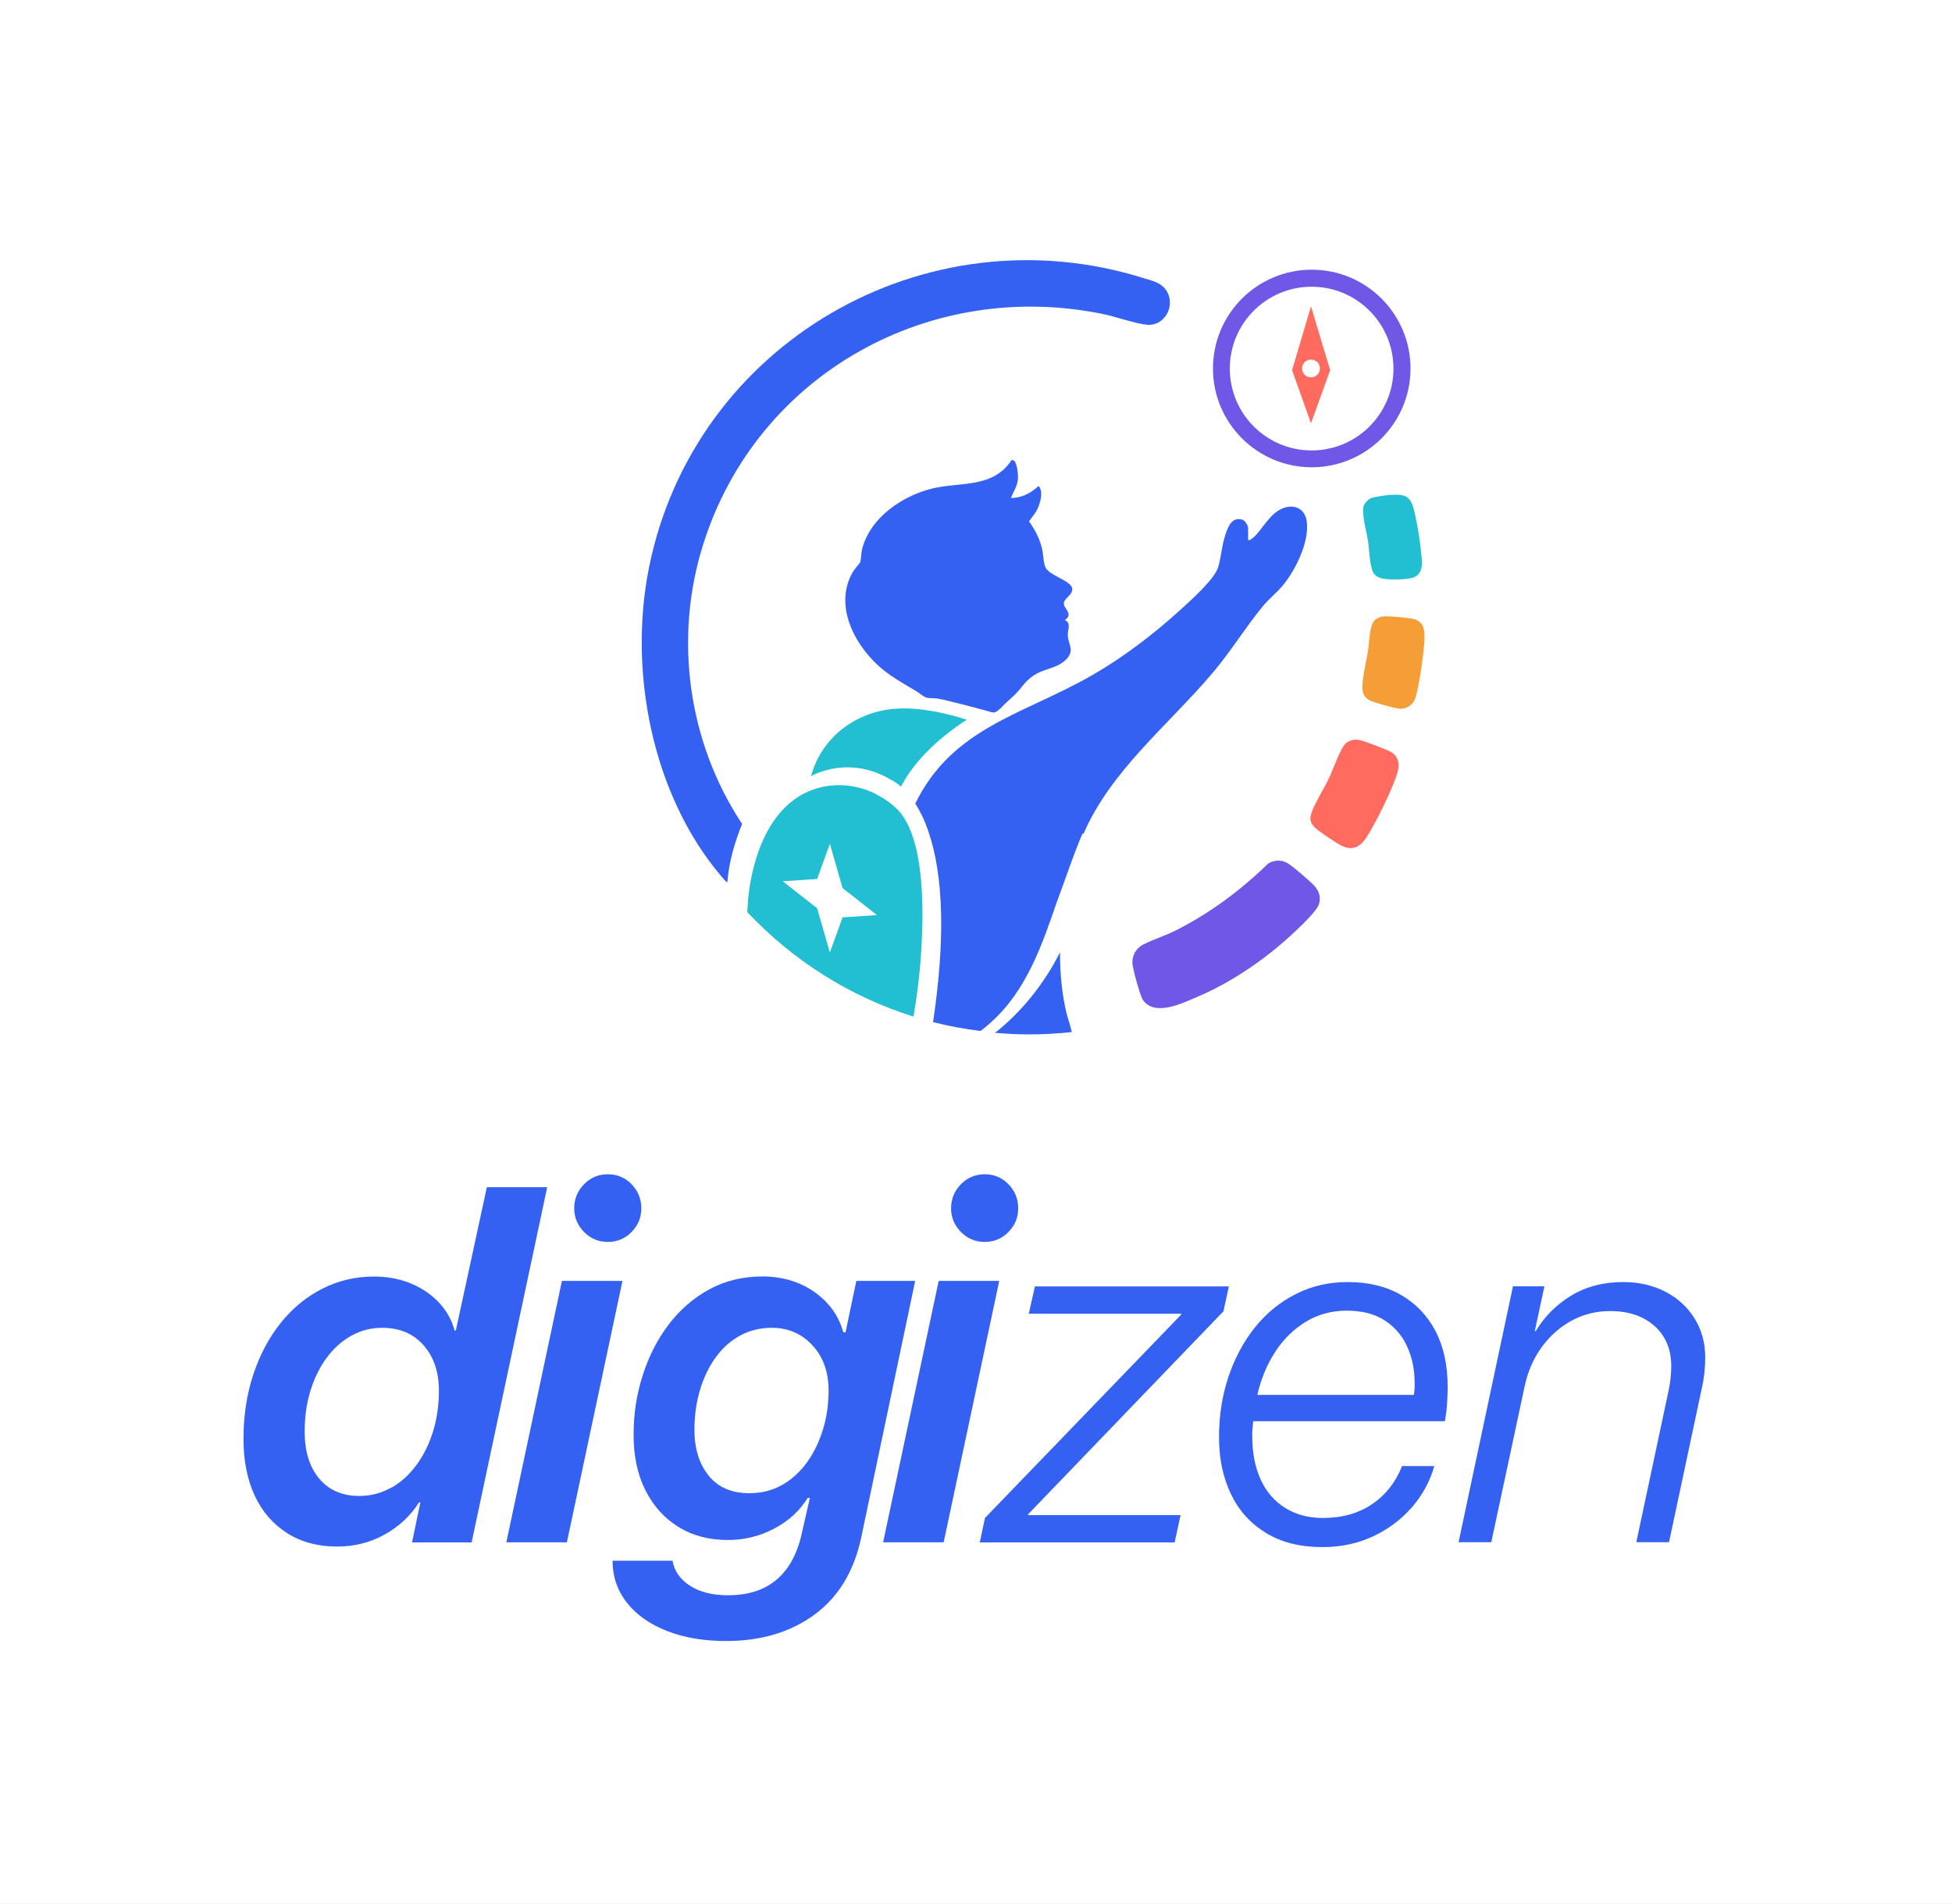
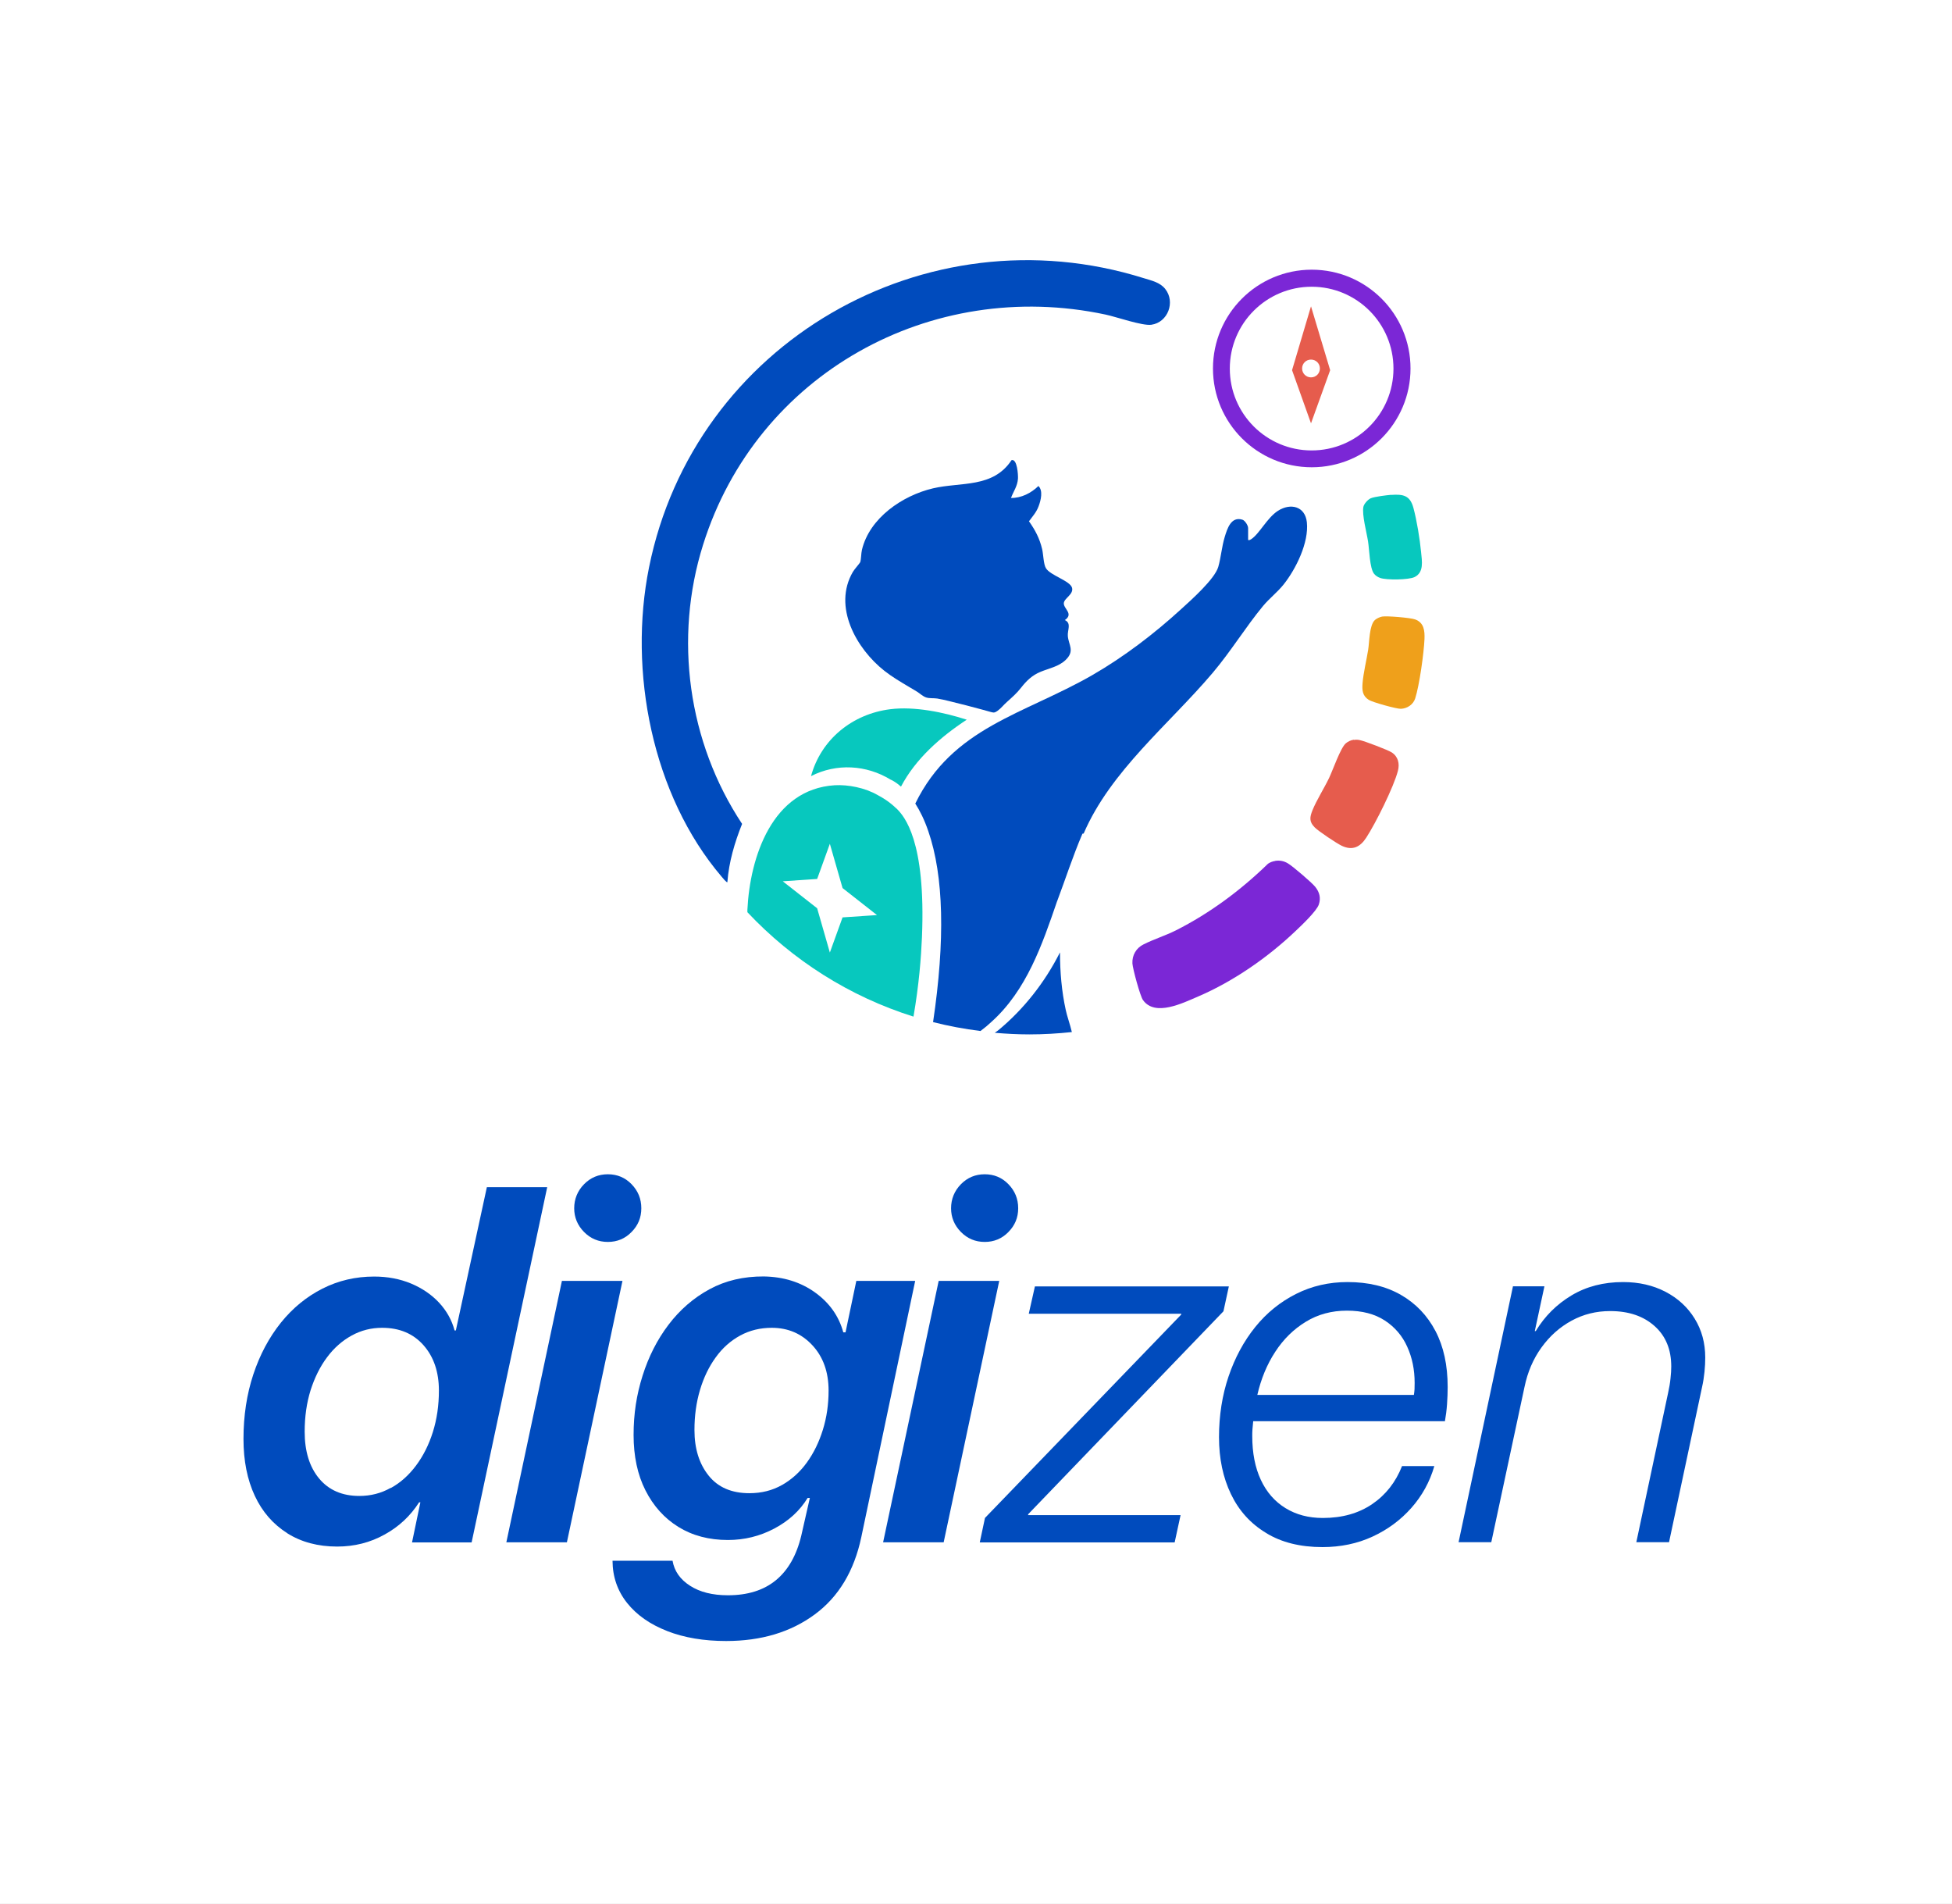
- <svg xmlns="http://www.w3.org/2000/svg" id="uuid-38c28cda-e1b8-4fbb-875c-15cc3d1ac493" data-name="Layer 1" viewBox="0 0 184.39 179.77">
+ <svg xmlns="http://www.w3.org/2000/svg" id="uuid-fa497c11-7401-4185-968d-7847a57adc7c" data-name="Layer 1" viewBox="0 0 184.39 179.77">
  <defs>
    <style>
-       .uuid-632839de-b42e-4a1f-9081-5c01fe362611 {
-         fill: #22bed1;
+       .uuid-24f69802-b4d8-4ec0-a697-79f1312ffa8d {
+         fill: #7b27d6;
      }

-       .uuid-a3e0ccb5-45a1-4408-bcd6-e2f73c2aa23a {
-         fill: #7057e6;
+       .uuid-3fea6bea-a977-4212-9440-afbc2c7db1a0 {
+         fill: #004bbd;
      }

-       .uuid-2997f0c0-2aeb-47ec-8839-7893fc240f9c {
+       .uuid-3ab6de92-488f-481f-92b4-d937d53235f0 {
        fill: #fff;
      }

-       .uuid-1706a179-e593-4bb5-b4fd-b84b4eed4eb7 {
-         fill: #f59d36;
+       .uuid-2649bac6-6194-4224-ab17-17711da7ee1d {
+         fill: #efa01b;
      }

-       .uuid-007277ec-b9a0-4a0b-a11e-454ca90154b0 {
-         fill: #ff6b5f;
+       .uuid-e808fd56-a799-4117-99fb-d728e92e229f {
+         fill: #07c8be;
      }

-       .uuid-fe5f89b2-0d27-4696-97f8-dd7ad7c68d65 {
-         fill: #3561f3;
+       .uuid-70e4a661-2d32-412c-9b11-608118ce3c27 {
+         fill: #e65c4d;
      }
    </style>
  </defs>
-   <rect class="uuid-2997f0c0-2aeb-47ec-8839-7893fc240f9c" x="0" width="184.39" height="179.77" />
+   <rect class="uuid-3ab6de92-488f-481f-92b4-d937d53235f0" width="184.39" height="179.77" />
  <g>
    <g>
-       <path class="uuid-632839de-b42e-4a1f-9081-5c01fe362611" d="M91.32,67.97c-2.16-.7-4.94-1.28-7.23-.99-3.57.45-6.53,2.84-7.48,6.32,2.41-1.24,5.24-1.06,7.5.32.1.04.49.22,1,.67,1.37-2.62,3.74-4.7,6.21-6.32Z" />
-       <path class="uuid-fe5f89b2-0d27-4696-97f8-dd7ad7c68d65" d="M68.72,83.31c-.07.09-.48-.43-.55-.51-6.57-7.7-8.84-19.42-6.86-29.22,4.27-21.16,26.1-33.78,46.73-27.31.74.23,1.53.39,2.03,1.02.98,1.23.25,3.16-1.31,3.38-.85.12-3.29-.74-4.32-.96-16.51-3.52-32.95,5.59-38.02,21.72-2.79,8.85-1.43,18.67,3.68,26.38-.7,1.75-1.25,3.6-1.39,5.5Z" />
+       <path class="uuid-e808fd56-a799-4117-99fb-d728e92e229f" d="M91.32,67.97c-2.16-.7-4.94-1.28-7.23-.99-3.57.45-6.53,2.84-7.48,6.32,2.41-1.24,5.24-1.06,7.5.32.1.04.49.22,1,.67,1.37-2.62,3.74-4.7,6.21-6.32Z" />
+       <path class="uuid-3fea6bea-a977-4212-9440-afbc2c7db1a0" d="M68.72,83.31c-.07.09-.48-.43-.55-.51-6.57-7.7-8.84-19.42-6.86-29.22,4.27-21.16,26.1-33.78,46.73-27.31.74.23,1.53.39,2.03,1.02.98,1.23.25,3.16-1.31,3.38-.85.12-3.29-.74-4.32-.96-16.51-3.52-32.95,5.59-38.02,21.72-2.79,8.85-1.43,18.67,3.68,26.38-.7,1.75-1.25,3.6-1.39,5.5Z" />
      <g>
-         <path class="uuid-a3e0ccb5-45a1-4408-bcd6-e2f73c2aa23a" d="M120.46,81.3c.44-.06.82.01,1.2.24.47.28,2.22,1.78,2.57,2.2.41.51.56,1.05.35,1.68s-1.66,2-2.19,2.5c-2.61,2.49-5.89,4.77-9.21,6.19-1.43.61-4.07,1.94-5.21.34-.27-.37-.97-2.96-1-3.46-.04-.78.36-1.46,1.05-1.8.95-.48,2.07-.83,3.05-1.32,3.21-1.62,6.14-3.8,8.71-6.3.19-.13.45-.23.68-.26Z" />
-         <path class="uuid-007277ec-b9a0-4a0b-a11e-454ca90154b0" d="M127.89,69.88c.23-.03.35-.03.57.02.4.07,2.65.93,2.99,1.15.62.39.78,1.07.6,1.75-.39,1.52-2.11,4.96-2.99,6.31-.57.88-1.29,1.25-2.31.77-.47-.22-2.21-1.38-2.56-1.74-.54-.54-.47-.97-.21-1.62.39-.96,1.1-2.07,1.57-3.05.35-.73,1.08-2.85,1.58-3.27.21-.18.48-.3.76-.34Z" />
-         <path class="uuid-1706a179-e593-4bb5-b4fd-b84b4eed4eb7" d="M130.55,58.23c.45-.08,2.7.11,3.13.27.84.31.91,1.07.88,1.86-.06,1.33-.48,4.37-.88,5.61-.19.58-.76.95-1.36.97-.42.01-2.67-.62-3.02-.84-.61-.39-.64-.91-.59-1.58.08-.98.37-2.15.53-3.15.12-.75.1-2.3.63-2.81.15-.14.49-.3.69-.33Z" />
-         <path class="uuid-632839de-b42e-4a1f-9081-5c01fe362611" d="M131.41,46.74c1.13-.08,1.78.04,2.1,1.21s.61,2.95.73,4.2c.08.83.29,1.91-.62,2.35-.56.27-2.63.29-3.22.09-.24-.08-.45-.21-.61-.41-.41-.53-.44-2.28-.56-3.04-.13-.85-.59-2.52-.44-3.28.06-.28.42-.68.69-.8.37-.16,1.5-.29,1.94-.33Z" />
+         <path class="uuid-24f69802-b4d8-4ec0-a697-79f1312ffa8d" d="M120.46,81.3c.44-.06.82.01,1.2.24.47.28,2.22,1.78,2.57,2.2.41.51.56,1.05.35,1.68s-1.66,2-2.19,2.5c-2.61,2.49-5.89,4.77-9.21,6.19-1.43.61-4.07,1.94-5.21.34-.27-.37-.97-2.96-1-3.46-.04-.78.36-1.46,1.05-1.8.95-.48,2.07-.83,3.05-1.32,3.21-1.62,6.14-3.8,8.71-6.3.19-.13.45-.23.68-.26Z" />
+         <path class="uuid-70e4a661-2d32-412c-9b11-608118ce3c27" d="M127.89,69.88c.23-.03.35-.03.57.02.4.07,2.65.93,2.99,1.15.62.39.78,1.07.6,1.75-.39,1.52-2.11,4.96-2.99,6.31-.57.88-1.29,1.25-2.31.77-.47-.22-2.21-1.38-2.56-1.74-.54-.54-.47-.97-.21-1.62.39-.96,1.1-2.07,1.57-3.05.35-.73,1.08-2.85,1.58-3.27.21-.18.48-.3.76-.34Z" />
+         <path class="uuid-2649bac6-6194-4224-ab17-17711da7ee1d" d="M130.55,58.23c.45-.08,2.7.11,3.13.27.84.31.91,1.07.88,1.86-.06,1.33-.48,4.37-.88,5.61-.19.58-.76.95-1.36.97-.42.01-2.67-.62-3.02-.84-.61-.39-.64-.91-.59-1.58.08-.98.37-2.15.53-3.15.12-.75.1-2.3.63-2.81.15-.14.49-.3.69-.33Z" />
+         <path class="uuid-e808fd56-a799-4117-99fb-d728e92e229f" d="M131.41,46.74c1.13-.08,1.78.04,2.1,1.21s.61,2.95.73,4.2c.08.83.29,1.91-.62,2.35-.56.27-2.63.29-3.22.09-.24-.08-.45-.21-.61-.41-.41-.53-.44-2.28-.56-3.04-.13-.85-.59-2.52-.44-3.28.06-.28.42-.68.69-.8.37-.16,1.5-.29,1.94-.33Z" />
      </g>
-       <path class="uuid-a3e0ccb5-45a1-4408-bcd6-e2f73c2aa23a" d="M133.24,34.8c0,5.15-4.18,9.33-9.33,9.33s-9.33-4.18-9.33-9.33,4.18-9.33,9.33-9.33,9.33,4.18,9.33,9.33ZM131.63,34.81c0-4.27-3.46-7.73-7.73-7.73s-7.73,3.46-7.73,7.73,3.46,7.73,7.73,7.73,7.73-3.46,7.73-7.73Z" />
-       <path class="uuid-007277ec-b9a0-4a0b-a11e-454ca90154b0" d="M123.84,28.93l-1.79,6.03,1.79,5.02,1.81-5.02-1.81-6.03ZM123.84,35.64c-.46,0-.84-.37-.84-.84s.37-.84.84-.84.84.37.84.84-.37.84-.84.84Z" />
-       <path class="uuid-632839de-b42e-4a1f-9081-5c01fe362611" d="M84.67,76.35c-.66-.64-1.32-1.03-1.76-1.26h0c-1.21-.7-2.8-1-4.06-.93-5.9.37-8.01,6.77-8.25,11.77,0,.08,0,.14,0,.22,4.25,4.52,9.63,7.96,15.69,9.86.52-3.01.72-5.57.8-7.5.38-9.12-1.66-11.43-2.42-12.17ZM79.59,86.64l-1.2,3.32-1.2-4.18-3.25-2.55,3.25-.22,1.2-3.32,1.2,4.18,3.25,2.55-3.25.22Z" />
-       <path class="uuid-fe5f89b2-0d27-4696-97f8-dd7ad7c68d65" d="M95.5,47.03c.98.01,1.9-.46,2.59-1.13.46.43.23,1.36.02,1.91-.21.57-.56.94-.91,1.42.59.84,1,1.61,1.24,2.62.12.5.13,1.44.36,1.81.41.69,2.3,1.19,2.47,1.86.15.63-.75.97-.78,1.45-.03.52.96,1,.1,1.59.65.31.23.93.28,1.51.07.84.68,1.4-.2,2.25-.65.63-1.55.79-2.36,1.12s-1.34.85-1.85,1.5c-.39.51-.87.93-1.35,1.36-.31.27-.55.6-.88.83-.21.15-.32.2-.57.13-.26-.07-.53-.15-.79-.22-1.07-.29-2.14-.57-3.22-.83-.37-.09-.74-.18-1.12-.24-.32-.05-.73,0-1.04-.1s-.61-.39-.87-.55c-.24-.15-.48-.29-.72-.43-.81-.48-1.61-.95-2.35-1.53-2.65-2.08-4.91-6.07-2.98-9.36.14-.24.66-.82.69-.91.09-.29.08-.81.16-1.16.72-3.02,3.83-5.13,6.71-5.81,2.65-.62,5.66,0,7.42-2.66.54-.17.63,1.4.61,1.74-.05.73-.42,1.18-.66,1.83Z" />
-       <path class="uuid-fe5f89b2-0d27-4696-97f8-dd7ad7c68d65" d="M100.12,89.96c-1.42,2.81-3.41,5.35-5.82,7.34-.1.07-.21.15-.33.24,1.07.09,2.16.15,3.26.15,1.36,0,2.7-.08,4.02-.22-.15-.66-.47-1.55-.58-2.1-.38-1.74-.54-3.56-.54-5.4Z" />
-       <path class="uuid-fe5f89b2-0d27-4696-97f8-dd7ad7c68d65" d="M99.86,85.11c.78-2.07,1.46-4.19,2.37-6.33.02-.06.08-.07.13-.05,2.54-5.92,8.07-10.32,12.18-15.17,1.73-2.04,3.13-4.35,4.77-6.33.6-.72,1.36-1.3,1.95-2.04,1.16-1.46,2.39-3.95,2.19-5.86-.16-1.52-1.54-1.85-2.73-1.09-1.04.67-1.75,2.18-2.54,2.69-.1.06-.16.1-.28.07v-1.13c0-.24-.29-.71-.54-.79-1.07-.33-1.43.84-1.67,1.63-.28.92-.35,1.92-.61,2.83-.34,1.15-2.56,3.13-3.51,3.99-2.55,2.33-5.39,4.5-8.39,6.23-6.49,3.73-13.19,4.91-16.72,12.13.43.67.86,1.52,1.23,2.61,1.46,4.22,1.6,10.29.45,18.03,1.46.37,2.95.65,4.48.84.4-.3.76-.6,1.03-.86,3.33-2.99,4.8-7.3,6.21-11.41Z" />
+       <path class="uuid-24f69802-b4d8-4ec0-a697-79f1312ffa8d" d="M133.24,34.8c0,5.15-4.18,9.33-9.33,9.33s-9.33-4.18-9.33-9.33,4.18-9.33,9.33-9.33,9.33,4.18,9.33,9.33ZM131.63,34.81c0-4.27-3.46-7.73-7.73-7.73s-7.73,3.46-7.73,7.73,3.46,7.73,7.73,7.73,7.73-3.46,7.73-7.73Z" />
+       <path class="uuid-70e4a661-2d32-412c-9b11-608118ce3c27" d="M123.84,28.93l-1.79,6.03,1.79,5.02,1.81-5.02-1.81-6.03ZM123.84,35.64c-.46,0-.84-.37-.84-.84s.37-.84.84-.84.84.37.84.84-.37.84-.84.84Z" />
+       <path class="uuid-e808fd56-a799-4117-99fb-d728e92e229f" d="M84.67,76.35c-.66-.64-1.32-1.03-1.76-1.26h0c-1.21-.7-2.8-1-4.06-.93-5.9.37-8.01,6.77-8.25,11.77,0,.08,0,.14,0,.22,4.25,4.52,9.63,7.96,15.69,9.86.52-3.01.72-5.57.8-7.5.38-9.12-1.66-11.43-2.42-12.17ZM79.59,86.64l-1.2,3.32-1.2-4.18-3.25-2.55,3.25-.22,1.2-3.32,1.2,4.18,3.25,2.55-3.25.22Z" />
+       <path class="uuid-3fea6bea-a977-4212-9440-afbc2c7db1a0" d="M95.5,47.03c.98.01,1.9-.46,2.59-1.13.46.43.23,1.36.02,1.91-.21.57-.56.94-.91,1.42.59.84,1,1.61,1.24,2.62.12.5.13,1.44.36,1.81.41.69,2.3,1.19,2.47,1.86.15.63-.75.97-.78,1.45-.03.52.96,1,.1,1.59.65.31.23.93.28,1.51.07.84.68,1.4-.2,2.25-.65.63-1.55.79-2.36,1.12s-1.34.85-1.85,1.5c-.39.51-.87.93-1.35,1.36-.31.27-.55.6-.88.83-.21.15-.32.2-.57.13-.26-.07-.53-.15-.79-.22-1.07-.29-2.14-.57-3.22-.83-.37-.09-.74-.18-1.12-.24-.32-.05-.73,0-1.04-.1s-.61-.39-.87-.55c-.24-.15-.48-.29-.72-.43-.81-.48-1.61-.95-2.35-1.53-2.65-2.08-4.91-6.07-2.98-9.36.14-.24.66-.82.69-.91.09-.29.08-.81.16-1.16.72-3.02,3.83-5.13,6.71-5.81,2.65-.62,5.66,0,7.42-2.66.54-.17.63,1.4.61,1.74-.05.73-.42,1.18-.66,1.83Z" />
+       <path class="uuid-3fea6bea-a977-4212-9440-afbc2c7db1a0" d="M100.12,89.96c-1.42,2.81-3.41,5.35-5.82,7.34-.1.07-.21.15-.33.24,1.07.09,2.16.15,3.26.15,1.36,0,2.7-.08,4.02-.22-.15-.66-.47-1.55-.58-2.1-.38-1.74-.54-3.56-.54-5.4Z" />
+       <path class="uuid-3fea6bea-a977-4212-9440-afbc2c7db1a0" d="M99.86,85.11c.78-2.07,1.46-4.19,2.37-6.33.02-.06.08-.07.13-.05,2.54-5.92,8.07-10.32,12.18-15.17,1.73-2.04,3.13-4.35,4.77-6.33.6-.72,1.36-1.3,1.95-2.04,1.16-1.46,2.39-3.95,2.19-5.86-.16-1.52-1.54-1.85-2.73-1.09-1.04.67-1.75,2.18-2.54,2.69-.1.06-.16.1-.28.07v-1.13c0-.24-.29-.71-.54-.79-1.07-.33-1.43.84-1.67,1.63-.28.92-.35,1.92-.61,2.83-.34,1.15-2.56,3.13-3.51,3.99-2.55,2.33-5.39,4.5-8.39,6.23-6.49,3.73-13.19,4.91-16.72,12.13.43.67.86,1.52,1.23,2.61,1.46,4.22,1.6,10.29.45,18.03,1.46.37,2.95.65,4.48.84.4-.3.76-.6,1.03-.86,3.33-2.99,4.8-7.3,6.21-11.41Z" />
    </g>
    <g>
-       <path class="uuid-fe5f89b2-0d27-4696-97f8-dd7ad7c68d65" d="M27.14,144.8c-1.33-.84-2.36-2.01-3.07-3.53-.71-1.52-1.07-3.31-1.07-5.37,0-2.2.31-4.23.93-6.1.62-1.87,1.49-3.49,2.6-4.88,1.12-1.39,2.43-2.46,3.93-3.22,1.5-.76,3.13-1.14,4.88-1.14,1.27,0,2.43.22,3.49.66,1.05.44,1.94,1.05,2.65,1.81.71.77,1.2,1.64,1.46,2.62h.12l2.93-13.53h5.7l-7.14,33.55h-5.63l.79-3.79h-.12c-.81,1.27-1.89,2.29-3.25,3.04-1.36.76-2.86,1.14-4.49,1.14-1.81,0-3.39-.42-4.72-1.26ZM36.92,140.53c.91-.5,1.7-1.21,2.38-2.12.68-.91,1.21-1.96,1.59-3.17.38-1.21.57-2.51.57-3.91,0-1.75-.48-3.18-1.45-4.28-.97-1.1-2.27-1.65-3.92-1.65-1.02,0-1.98.24-2.87.73-.89.49-1.67,1.17-2.33,2.06-.66.88-1.17,1.92-1.55,3.1-.37,1.19-.56,2.49-.56,3.92,0,1.86.46,3.34,1.37,4.43.91,1.09,2.18,1.64,3.79,1.64,1.07,0,2.06-.25,2.96-.76Z" />
-       <path class="uuid-fe5f89b2-0d27-4696-97f8-dd7ad7c68d65" d="M53.08,120.97h5.72l-5.25,24.69h-5.72l5.25-24.69ZM55.17,116.35c-.62-.63-.93-1.38-.93-2.24s.31-1.64.93-2.27c.62-.63,1.37-.94,2.25-.94s1.63.31,2.24.94c.61.63.92,1.38.92,2.27s-.31,1.62-.92,2.24c-.61.63-1.36.94-2.24.94s-1.63-.31-2.25-.94Z" />
-       <path class="uuid-fe5f89b2-0d27-4696-97f8-dd7ad7c68d65" d="M63.03,154.04c-1.62-.63-2.88-1.51-3.79-2.65-.91-1.14-1.37-2.47-1.38-3.99h5.67c.17.98.72,1.76,1.65,2.36s2.12.9,3.58.9c1.86,0,3.37-.47,4.52-1.41,1.15-.94,1.96-2.34,2.41-4.22l.81-3.56h-.21c-.74,1.21-1.79,2.17-3.15,2.89-1.36.72-2.82,1.08-4.38,1.08-1.78,0-3.34-.41-4.67-1.23-1.33-.82-2.37-1.98-3.12-3.46s-1.12-3.23-1.12-5.23.28-3.8.85-5.6c.57-1.8,1.38-3.4,2.45-4.81,1.07-1.41,2.36-2.53,3.87-3.35,1.51-.82,3.22-1.22,5.13-1.21,1.86.03,3.47.53,4.84,1.51,1.36.98,2.25,2.23,2.67,3.77h.21l1.02-4.86h5.56l-5.09,24.2c-.68,3.21-2.15,5.65-4.41,7.31s-5.04,2.5-8.36,2.5c-2.09,0-3.95-.31-5.57-.94ZM73.87,140.25c.91-.52,1.7-1.23,2.35-2.13.65-.9,1.15-1.93,1.51-3.09.36-1.16.54-2.39.54-3.7,0-1.75-.51-3.18-1.53-4.28-1.02-1.1-2.3-1.65-3.84-1.65-1.08,0-2.08.24-2.98.73-.9.49-1.67,1.17-2.31,2.06-.64.88-1.14,1.91-1.49,3.09-.35,1.18-.52,2.43-.52,3.77,0,1.77.45,3.2,1.34,4.31.89,1.11,2.17,1.66,3.85,1.66,1.15,0,2.18-.26,3.09-.78Z" />
-       <path class="uuid-fe5f89b2-0d27-4696-97f8-dd7ad7c68d65" d="M88.67,120.97h5.72l-5.25,24.69h-5.72l5.25-24.69ZM90.77,116.35c-.62-.63-.93-1.38-.93-2.24s.31-1.64.93-2.27c.62-.63,1.37-.94,2.25-.94s1.63.31,2.24.94c.61.63.92,1.38.92,2.27s-.31,1.62-.92,2.24c-.61.63-1.36.94-2.24.94s-1.63-.31-2.25-.94Z" />
-       <path class="uuid-fe5f89b2-0d27-4696-97f8-dd7ad7c68d65" d="M93.04,143.36l18.53-19.2.02-.09h-14.41l.58-2.58h18.32l-.51,2.35-18.44,19.16-.02.09h14.41l-.56,2.58h-18.41l.49-2.3Z" />
-       <path class="uuid-fe5f89b2-0d27-4696-97f8-dd7ad7c68d65" d="M119.59,144.77c-1.46-.88-2.56-2.1-3.31-3.66-.75-1.56-1.13-3.35-1.13-5.38s.3-3.96.9-5.73c.6-1.77,1.44-3.33,2.52-4.67,1.08-1.34,2.37-2.38,3.86-3.13s3.11-1.12,4.86-1.12c1.95,0,3.63.4,5.04,1.21,1.41.81,2.5,1.95,3.27,3.42.77,1.47,1.15,3.23,1.15,5.28,0,.51-.02,1.05-.06,1.63-.04.57-.11,1.11-.2,1.6h-18.11c-.03.28-.05.53-.07.76-.02.23-.02.44-.02.64,0,1.6.27,2.98.81,4.14.54,1.16,1.32,2.05,2.33,2.67,1.01.62,2.18.93,3.53.93,1.83,0,3.38-.44,4.66-1.31s2.22-2.07,2.82-3.59h3.05c-.43,1.49-1.16,2.81-2.17,3.95-1.02,1.15-2.24,2.05-3.67,2.71-1.43.66-3.01.99-4.73.99-2.09,0-3.87-.44-5.32-1.33ZM133.56,131.73c.03-.19.05-.36.06-.53s.01-.37.01-.6c0-1.24-.23-2.38-.7-3.41-.46-1.03-1.17-1.86-2.12-2.48s-2.14-.93-3.58-.93-2.74.35-3.88,1.05c-1.15.7-2.11,1.64-2.89,2.84-.78,1.19-1.34,2.55-1.69,4.07h14.79Z" />
-       <path class="uuid-fe5f89b2-0d27-4696-97f8-dd7ad7c68d65" d="M142.94,121.48h2.95l-.91,4.23h.09c.85-1.41,1.98-2.53,3.38-3.37s3.03-1.26,4.87-1.26c1.5,0,2.84.31,4.01.92,1.17.61,2.09,1.46,2.75,2.53.67,1.08,1,2.31,1,3.68,0,.42-.02.87-.07,1.35-.05.48-.12.96-.23,1.44l-3.12,14.65h-3.09l3-14.09c.11-.5.19-.96.23-1.38.05-.43.07-.8.07-1.13,0-1.6-.52-2.87-1.57-3.81s-2.44-1.42-4.2-1.42c-1.32,0-2.53.3-3.65.91s-2.06,1.45-2.84,2.53c-.78,1.08-1.31,2.32-1.6,3.72l-3.14,14.67h-3.09l5.14-24.18Z" />
+       <path class="uuid-3fea6bea-a977-4212-9440-afbc2c7db1a0" d="M27.14,144.8c-1.33-.84-2.36-2.01-3.07-3.53-.71-1.52-1.07-3.31-1.07-5.37,0-2.2.31-4.23.93-6.1.62-1.87,1.49-3.49,2.6-4.88,1.12-1.39,2.43-2.46,3.93-3.22,1.5-.76,3.13-1.14,4.88-1.14,1.27,0,2.43.22,3.49.66,1.05.44,1.94,1.05,2.65,1.81.71.77,1.2,1.64,1.46,2.62h.12l2.93-13.53h5.7l-7.14,33.55h-5.63l.79-3.79h-.12c-.81,1.27-1.89,2.29-3.25,3.04-1.36.76-2.86,1.14-4.49,1.14-1.81,0-3.39-.42-4.72-1.26ZM36.92,140.53c.91-.5,1.7-1.21,2.38-2.12.68-.91,1.21-1.96,1.59-3.17.38-1.21.57-2.51.57-3.91,0-1.75-.48-3.18-1.45-4.28-.97-1.1-2.27-1.65-3.92-1.65-1.02,0-1.98.24-2.87.73-.89.49-1.67,1.17-2.33,2.06-.66.88-1.17,1.92-1.55,3.1-.37,1.19-.56,2.49-.56,3.92,0,1.86.46,3.34,1.37,4.43.91,1.09,2.18,1.64,3.79,1.64,1.07,0,2.06-.25,2.96-.76Z" />
+       <path class="uuid-3fea6bea-a977-4212-9440-afbc2c7db1a0" d="M53.08,120.97h5.72l-5.25,24.69h-5.72l5.25-24.69ZM55.17,116.35c-.62-.63-.93-1.38-.93-2.24s.31-1.64.93-2.27c.62-.63,1.37-.94,2.25-.94s1.63.31,2.24.94c.61.63.92,1.38.92,2.27s-.31,1.62-.92,2.24c-.61.63-1.36.94-2.24.94s-1.63-.31-2.25-.94Z" />
+       <path class="uuid-3fea6bea-a977-4212-9440-afbc2c7db1a0" d="M63.03,154.04c-1.62-.63-2.88-1.51-3.79-2.65-.91-1.14-1.37-2.47-1.38-3.99h5.67c.17.98.72,1.76,1.65,2.36s2.12.9,3.58.9c1.86,0,3.37-.47,4.52-1.41,1.15-.94,1.96-2.34,2.41-4.22l.81-3.56h-.21c-.74,1.21-1.79,2.17-3.15,2.89-1.36.72-2.82,1.08-4.38,1.08-1.78,0-3.34-.41-4.67-1.23-1.33-.82-2.37-1.98-3.12-3.46s-1.12-3.23-1.12-5.23.28-3.8.85-5.6c.57-1.8,1.38-3.4,2.45-4.81,1.07-1.41,2.36-2.53,3.87-3.35,1.51-.82,3.22-1.22,5.13-1.21,1.86.03,3.47.53,4.84,1.51,1.36.98,2.25,2.23,2.67,3.77h.21l1.02-4.86h5.56l-5.09,24.2c-.68,3.21-2.15,5.65-4.41,7.31s-5.04,2.5-8.36,2.5c-2.09,0-3.95-.31-5.57-.94ZM73.87,140.25c.91-.52,1.7-1.23,2.35-2.13.65-.9,1.15-1.93,1.51-3.09.36-1.16.54-2.39.54-3.7,0-1.75-.51-3.18-1.53-4.28-1.02-1.1-2.3-1.65-3.84-1.65-1.08,0-2.08.24-2.98.73-.9.49-1.67,1.17-2.31,2.06-.64.88-1.14,1.91-1.49,3.09-.35,1.18-.52,2.43-.52,3.77,0,1.77.45,3.2,1.34,4.31.89,1.11,2.17,1.66,3.85,1.66,1.15,0,2.18-.26,3.09-.78Z" />
+       <path class="uuid-3fea6bea-a977-4212-9440-afbc2c7db1a0" d="M88.67,120.97h5.72l-5.25,24.69h-5.72l5.25-24.69ZM90.77,116.35c-.62-.63-.93-1.38-.93-2.24s.31-1.64.93-2.27c.62-.63,1.37-.94,2.25-.94s1.63.31,2.24.94c.61.63.92,1.38.92,2.27s-.31,1.62-.92,2.24c-.61.63-1.36.94-2.24.94s-1.63-.31-2.25-.94Z" />
+       <path class="uuid-3fea6bea-a977-4212-9440-afbc2c7db1a0" d="M93.04,143.36l18.53-19.2.02-.09h-14.41l.58-2.58h18.32l-.51,2.35-18.44,19.16-.02.09h14.41l-.56,2.58h-18.41l.49-2.3Z" />
+       <path class="uuid-3fea6bea-a977-4212-9440-afbc2c7db1a0" d="M119.59,144.77c-1.46-.88-2.56-2.1-3.31-3.66-.75-1.56-1.13-3.35-1.13-5.38s.3-3.96.9-5.73c.6-1.77,1.44-3.33,2.52-4.67,1.08-1.34,2.37-2.38,3.86-3.13s3.11-1.12,4.86-1.12c1.95,0,3.63.4,5.04,1.21,1.41.81,2.5,1.95,3.27,3.42.77,1.47,1.15,3.23,1.15,5.28,0,.51-.02,1.05-.06,1.63-.04.57-.11,1.11-.2,1.6h-18.11c-.03.28-.05.53-.07.76-.02.23-.02.44-.02.64,0,1.6.27,2.98.81,4.14.54,1.16,1.32,2.05,2.33,2.67,1.01.62,2.18.93,3.53.93,1.83,0,3.38-.44,4.66-1.31s2.22-2.07,2.82-3.59h3.05c-.43,1.49-1.16,2.81-2.17,3.95-1.02,1.15-2.24,2.05-3.67,2.71-1.43.66-3.01.99-4.73.99-2.09,0-3.87-.44-5.32-1.33ZM133.56,131.73c.03-.19.05-.36.06-.53s.01-.37.01-.6c0-1.24-.23-2.38-.7-3.41-.46-1.03-1.17-1.86-2.12-2.48s-2.14-.93-3.58-.93-2.74.35-3.88,1.05c-1.15.7-2.11,1.64-2.89,2.84-.78,1.19-1.34,2.55-1.69,4.07h14.79Z" />
+       <path class="uuid-3fea6bea-a977-4212-9440-afbc2c7db1a0" d="M142.94,121.48h2.95l-.91,4.23h.09c.85-1.41,1.98-2.53,3.38-3.37s3.03-1.26,4.87-1.26c1.5,0,2.84.31,4.01.92,1.17.61,2.09,1.46,2.75,2.53.67,1.08,1,2.31,1,3.68,0,.42-.02.87-.07,1.35-.05.48-.12.96-.23,1.44l-3.12,14.65h-3.09l3-14.09c.11-.5.19-.96.23-1.38.05-.43.07-.8.07-1.13,0-1.6-.52-2.87-1.57-3.81s-2.44-1.42-4.2-1.42c-1.32,0-2.53.3-3.65.91s-2.06,1.45-2.84,2.53c-.78,1.08-1.31,2.32-1.6,3.72l-3.14,14.67h-3.09l5.14-24.18Z" />
    </g>
  </g>
</svg>
